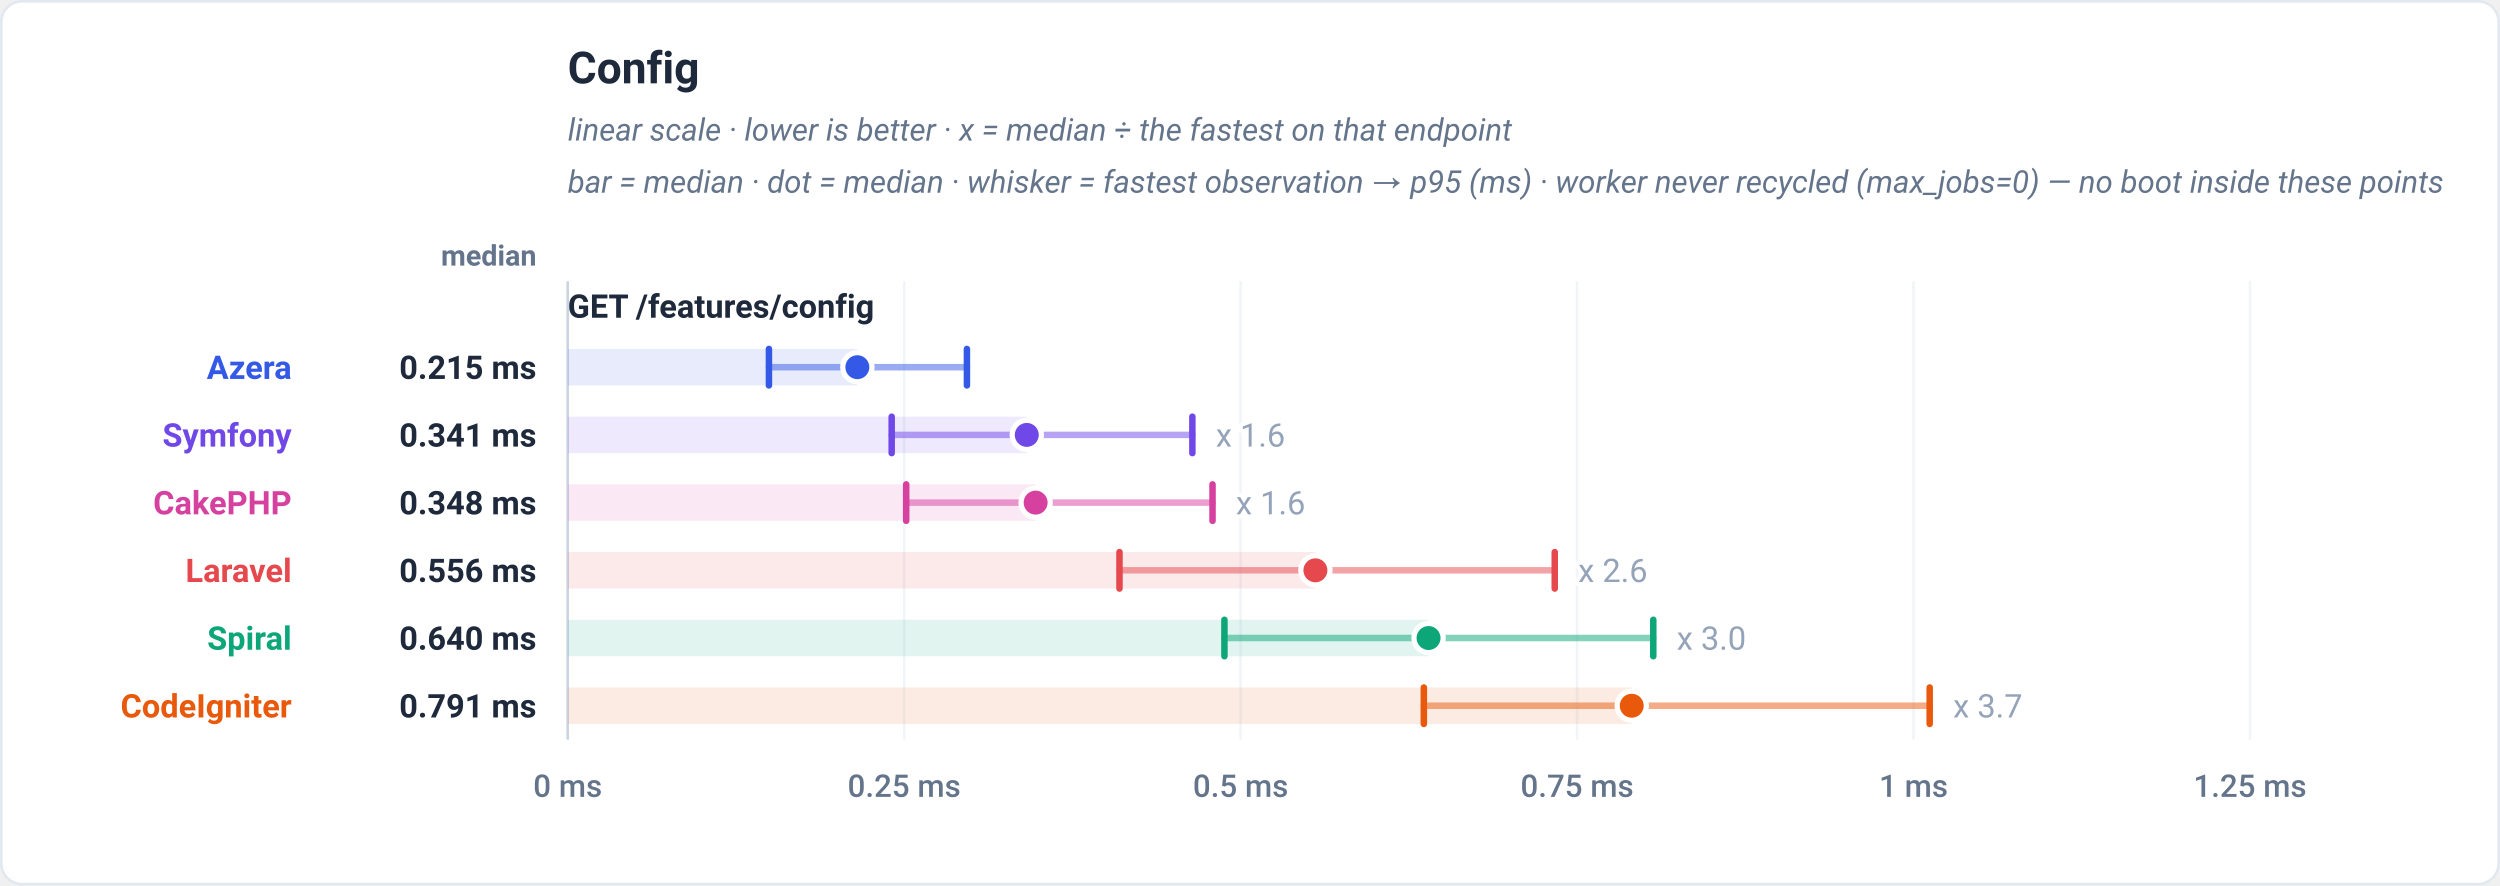
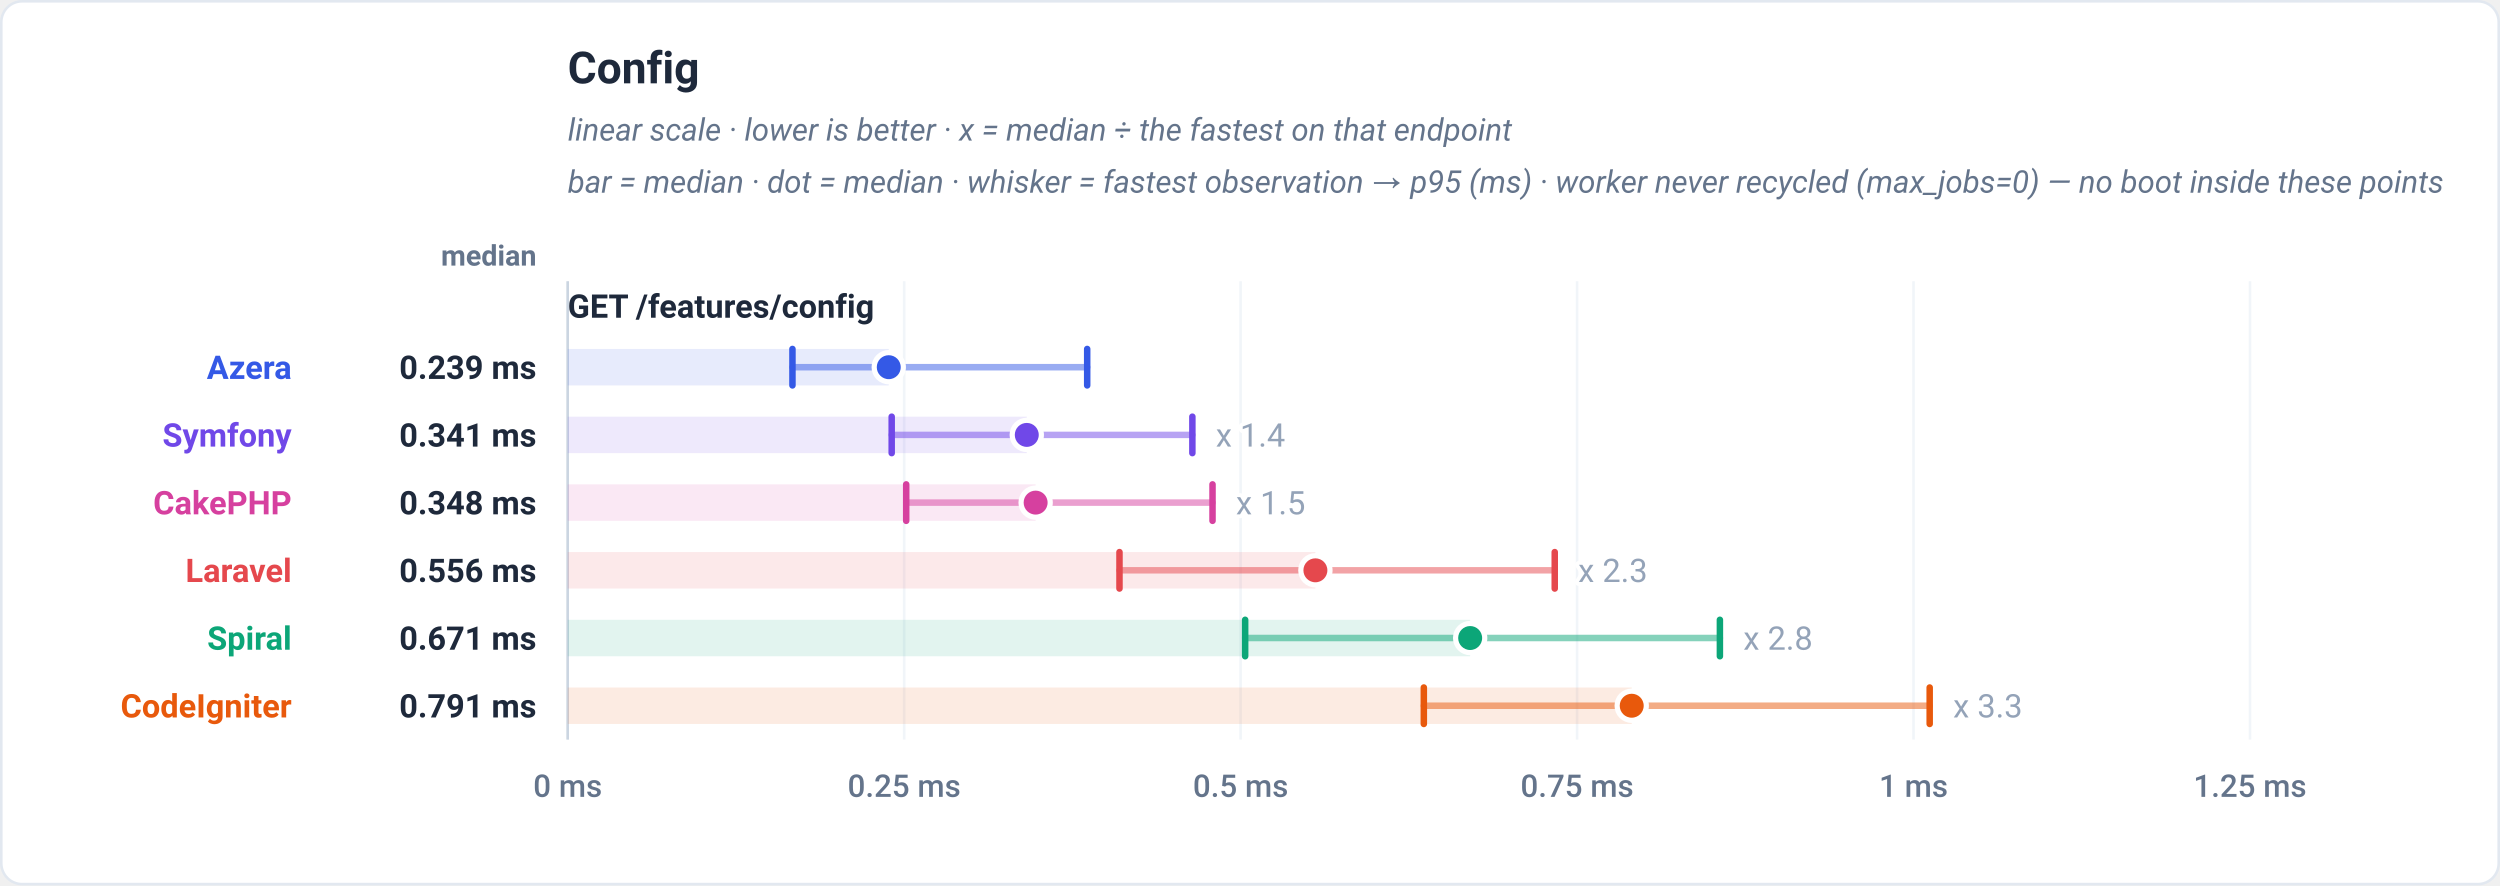
<svg xmlns="http://www.w3.org/2000/svg" viewBox="0 0 960 340" width="960" height="340" role="img" font-family="-apple-system,BlinkMacSystemFont,'Segoe UI',Roboto,Helvetica,Arial,sans-serif">
  <rect x="0.5" y="0.5" width="959" height="339" rx="8" fill="#ffffff" stroke="#e2e8f0" />
  <text x="218" y="32" font-family="-apple-system,BlinkMacSystemFont,'Segoe UI',Roboto,Helvetica,Arial,sans-serif" font-size="17" font-weight="700" fill="#1e293b" text-anchor="start">Config</text>
  <text x="218" y="54" font-family="-apple-system,BlinkMacSystemFont,'Segoe UI',Roboto,Helvetica,Arial,sans-serif" font-size="12" font-weight="400" fill="#64748b" text-anchor="start" font-style="italic">linear scale · lower is better · x = median ÷ the fastest on that endpoint</text>
  <text x="218" y="74" font-family="-apple-system,BlinkMacSystemFont,'Segoe UI',Roboto,Helvetica,Arial,sans-serif" font-size="12" font-weight="400" fill="#64748b" text-anchor="start" font-style="italic">bar = median · dot = median · whisker = fastest observation → p95 (ms) · worker never recycled (max_jobs=0) — no boot inside these points</text>
  <text x="206" y="102" font-family="-apple-system,BlinkMacSystemFont,'Segoe UI',Roboto,Helvetica,Arial,sans-serif" font-size="11" font-weight="600" fill="#64748b" text-anchor="end">median</text>
  <line x1="218" y1="108" x2="218" y2="284" stroke="#f1f5f9" stroke-width="1" />
  <text x="218" y="306" font-family="-apple-system,BlinkMacSystemFont,'Segoe UI',Roboto,Helvetica,Arial,sans-serif" font-size="12" font-weight="500" fill="#64748b" text-anchor="middle">0 ms</text>
  <line x1="347.2" y1="108" x2="347.2" y2="284" stroke="#f1f5f9" stroke-width="1" />
  <text x="347.2" y="306" font-family="-apple-system,BlinkMacSystemFont,'Segoe UI',Roboto,Helvetica,Arial,sans-serif" font-size="12" font-weight="500" fill="#64748b" text-anchor="middle">0.25 ms</text>
  <line x1="476.4" y1="108" x2="476.4" y2="284" stroke="#f1f5f9" stroke-width="1" />
  <text x="476.4" y="306" font-family="-apple-system,BlinkMacSystemFont,'Segoe UI',Roboto,Helvetica,Arial,sans-serif" font-size="12" font-weight="500" fill="#64748b" text-anchor="middle">0.5 ms</text>
  <line x1="605.6" y1="108" x2="605.6" y2="284" stroke="#f1f5f9" stroke-width="1" />
  <text x="605.6" y="306" font-family="-apple-system,BlinkMacSystemFont,'Segoe UI',Roboto,Helvetica,Arial,sans-serif" font-size="12" font-weight="500" fill="#64748b" text-anchor="middle">0.75 ms</text>
  <line x1="734.8" y1="108" x2="734.8" y2="284" stroke="#f1f5f9" stroke-width="1" />
  <text x="734.8" y="306" font-family="-apple-system,BlinkMacSystemFont,'Segoe UI',Roboto,Helvetica,Arial,sans-serif" font-size="12" font-weight="500" fill="#64748b" text-anchor="middle">1 ms</text>
  <line x1="864" y1="108" x2="864" y2="284" stroke="#f1f5f9" stroke-width="1" />
  <text x="864" y="306" font-family="-apple-system,BlinkMacSystemFont,'Segoe UI',Roboto,Helvetica,Arial,sans-serif" font-size="12" font-weight="500" fill="#64748b" text-anchor="middle">1.25 ms</text>
  <line x1="218" y1="108" x2="218" y2="284" stroke="#cbd5e1" stroke-width="1" />
  <text x="218" y="122" font-family="-apple-system,BlinkMacSystemFont,'Segoe UI',Roboto,Helvetica,Arial,sans-serif" font-size="12.5" font-weight="700" fill="#1e293b" text-anchor="start">GET /features/config</text>
-   <rect x="218" y="134" width="111.22" height="14" fill="#3459e6" fill-opacity="0.12" />
-   <line x1="295.27" y1="141" x2="371.3" y2="141" stroke="#3459e6" stroke-width="2.5" stroke-linecap="round" opacity="0.5" />
-   <line x1="295.27" y1="134" x2="295.27" y2="148" stroke="#3459e6" stroke-width="2.5" stroke-linecap="round" />
-   <line x1="371.3" y1="134" x2="371.3" y2="148" stroke="#3459e6" stroke-width="2.5" stroke-linecap="round" />
-   <circle cx="329.22" cy="141" r="5.6" fill="#3459e6" stroke="#ffffff" stroke-width="2" />
+   <rect x="218" y="134" width="123.28" height="14" fill="#3459e6" fill-opacity="0.12" />
+   <line x1="304.3" y1="141" x2="417.48" y2="141" stroke="#3459e6" stroke-width="2.5" stroke-linecap="round" opacity="0.5" />
+   <line x1="304.3" y1="134" x2="304.3" y2="148" stroke="#3459e6" stroke-width="2.5" stroke-linecap="round" />
+   <line x1="417.48" y1="134" x2="417.48" y2="148" stroke="#3459e6" stroke-width="2.5" stroke-linecap="round" />
+   <circle cx="341.28" cy="141" r="5.6" fill="#3459e6" stroke="#ffffff" stroke-width="2" />
  <text x="112" y="145.5" font-family="-apple-system,BlinkMacSystemFont,'Segoe UI',Roboto,Helvetica,Arial,sans-serif" font-size="12.5" font-weight="700" fill="#3459e6" text-anchor="end">Azera</text>
-   <text x="206" y="145.5" font-family="-apple-system,BlinkMacSystemFont,'Segoe UI',Roboto,Helvetica,Arial,sans-serif" font-size="12.5" font-weight="700" fill="#1e293b" text-anchor="end">0.215 ms</text>
+   <text x="206" y="145.5" font-family="-apple-system,BlinkMacSystemFont,'Segoe UI',Roboto,Helvetica,Arial,sans-serif" font-size="12.5" font-weight="700" fill="#1e293b" text-anchor="end">0.239 ms</text>
  <rect x="218" y="160" width="176.28" height="14" fill="#7048e8" fill-opacity="0.12" />
  <line x1="342.41" y1="167" x2="457.87" y2="167" stroke="#7048e8" stroke-width="2.5" stroke-linecap="round" opacity="0.5" />
  <line x1="342.41" y1="160" x2="342.41" y2="174" stroke="#7048e8" stroke-width="2.5" stroke-linecap="round" />
  <line x1="457.87" y1="160" x2="457.87" y2="174" stroke="#7048e8" stroke-width="2.5" stroke-linecap="round" />
  <circle cx="394.28" cy="167" r="5.6" fill="#7048e8" stroke="#ffffff" stroke-width="2" />
-   <text x="466.87" y="171.5" font-family="-apple-system,BlinkMacSystemFont,'Segoe UI',Roboto,Helvetica,Arial,sans-serif" font-size="12.5" font-weight="400" fill="#94a3b8" text-anchor="start" stroke="#ffffff" stroke-width="3" paint-order="stroke" stroke-linejoin="round">x 1.6</text>
+   <text x="466.87" y="171.5" font-family="-apple-system,BlinkMacSystemFont,'Segoe UI',Roboto,Helvetica,Arial,sans-serif" font-size="12.5" font-weight="400" fill="#94a3b8" text-anchor="start" stroke="#ffffff" stroke-width="3" paint-order="stroke" stroke-linejoin="round">x 1.4</text>
  <text x="112" y="171.5" font-family="-apple-system,BlinkMacSystemFont,'Segoe UI',Roboto,Helvetica,Arial,sans-serif" font-size="12.5" font-weight="700" fill="#7048e8" text-anchor="end">Symfony</text>
  <text x="206" y="171.5" font-family="-apple-system,BlinkMacSystemFont,'Segoe UI',Roboto,Helvetica,Arial,sans-serif" font-size="12.5" font-weight="700" fill="#1e293b" text-anchor="end">0.341 ms</text>
  <rect x="218" y="186" width="179.68" height="14" fill="#d6409f" fill-opacity="0.12" />
  <line x1="347.98" y1="193" x2="465.61" y2="193" stroke="#d6409f" stroke-width="2.5" stroke-linecap="round" opacity="0.5" />
  <line x1="347.98" y1="186" x2="347.98" y2="200" stroke="#d6409f" stroke-width="2.5" stroke-linecap="round" />
  <line x1="465.61" y1="186" x2="465.61" y2="200" stroke="#d6409f" stroke-width="2.5" stroke-linecap="round" />
  <circle cx="397.68" cy="193" r="5.6" fill="#d6409f" stroke="#ffffff" stroke-width="2" />
-   <text x="474.61" y="197.5" font-family="-apple-system,BlinkMacSystemFont,'Segoe UI',Roboto,Helvetica,Arial,sans-serif" font-size="12.5" font-weight="400" fill="#94a3b8" text-anchor="start" stroke="#ffffff" stroke-width="3" paint-order="stroke" stroke-linejoin="round">x 1.6</text>
+   <text x="474.61" y="197.5" font-family="-apple-system,BlinkMacSystemFont,'Segoe UI',Roboto,Helvetica,Arial,sans-serif" font-size="12.5" font-weight="400" fill="#94a3b8" text-anchor="start" stroke="#ffffff" stroke-width="3" paint-order="stroke" stroke-linejoin="round">x 1.5</text>
  <text x="112" y="197.5" font-family="-apple-system,BlinkMacSystemFont,'Segoe UI',Roboto,Helvetica,Arial,sans-serif" font-size="12.5" font-weight="700" fill="#d6409f" text-anchor="end">CakePHP</text>
  <text x="206" y="197.5" font-family="-apple-system,BlinkMacSystemFont,'Segoe UI',Roboto,Helvetica,Arial,sans-serif" font-size="12.5" font-weight="700" fill="#1e293b" text-anchor="end">0.348 ms</text>
  <rect x="218" y="212" width="287.11" height="14" fill="#e5484d" fill-opacity="0.12" />
  <line x1="429.88" y1="219" x2="597.02" y2="219" stroke="#e5484d" stroke-width="2.5" stroke-linecap="round" opacity="0.5" />
  <line x1="429.88" y1="212" x2="429.88" y2="226" stroke="#e5484d" stroke-width="2.5" stroke-linecap="round" />
  <line x1="597.02" y1="212" x2="597.02" y2="226" stroke="#e5484d" stroke-width="2.5" stroke-linecap="round" />
  <circle cx="505.11" cy="219" r="5.6" fill="#e5484d" stroke="#ffffff" stroke-width="2" />
-   <text x="606.02" y="223.5" font-family="-apple-system,BlinkMacSystemFont,'Segoe UI',Roboto,Helvetica,Arial,sans-serif" font-size="12.5" font-weight="400" fill="#94a3b8" text-anchor="start" stroke="#ffffff" stroke-width="3" paint-order="stroke" stroke-linejoin="round">x 2.6</text>
+   <text x="606.02" y="223.5" font-family="-apple-system,BlinkMacSystemFont,'Segoe UI',Roboto,Helvetica,Arial,sans-serif" font-size="12.5" font-weight="400" fill="#94a3b8" text-anchor="start" stroke="#ffffff" stroke-width="3" paint-order="stroke" stroke-linejoin="round">x 2.3</text>
  <text x="112" y="223.5" font-family="-apple-system,BlinkMacSystemFont,'Segoe UI',Roboto,Helvetica,Arial,sans-serif" font-size="12.5" font-weight="700" fill="#e5484d" text-anchor="end">Laravel</text>
  <text x="206" y="223.5" font-family="-apple-system,BlinkMacSystemFont,'Segoe UI',Roboto,Helvetica,Arial,sans-serif" font-size="12.5" font-weight="700" fill="#1e293b" text-anchor="end">0.556 ms</text>
-   <rect x="218" y="238" width="330.56" height="14" fill="#0ca678" fill-opacity="0.12" />
-   <line x1="470.18" y1="245" x2="634.86" y2="245" stroke="#0ca678" stroke-width="2.5" stroke-linecap="round" opacity="0.5" />
-   <line x1="470.18" y1="238" x2="470.18" y2="252" stroke="#0ca678" stroke-width="2.5" stroke-linecap="round" />
-   <line x1="634.86" y1="238" x2="634.86" y2="252" stroke="#0ca678" stroke-width="2.5" stroke-linecap="round" />
-   <circle cx="548.56" cy="245" r="5.6" fill="#0ca678" stroke="#ffffff" stroke-width="2" />
-   <text x="643.86" y="249.5" font-family="-apple-system,BlinkMacSystemFont,'Segoe UI',Roboto,Helvetica,Arial,sans-serif" font-size="12.5" font-weight="400" fill="#94a3b8" text-anchor="start" stroke="#ffffff" stroke-width="3" paint-order="stroke" stroke-linejoin="round">x 3.0</text>
+   <rect x="218" y="238" width="346.54" height="14" fill="#0ca678" fill-opacity="0.12" />
+   <line x1="478.14" y1="245" x2="660.44" y2="245" stroke="#0ca678" stroke-width="2.5" stroke-linecap="round" opacity="0.5" />
+   <line x1="478.14" y1="238" x2="478.14" y2="252" stroke="#0ca678" stroke-width="2.5" stroke-linecap="round" />
+   <line x1="660.44" y1="238" x2="660.44" y2="252" stroke="#0ca678" stroke-width="2.5" stroke-linecap="round" />
+   <circle cx="564.54" cy="245" r="5.6" fill="#0ca678" stroke="#ffffff" stroke-width="2" />
+   <text x="669.44" y="249.5" font-family="-apple-system,BlinkMacSystemFont,'Segoe UI',Roboto,Helvetica,Arial,sans-serif" font-size="12.5" font-weight="400" fill="#94a3b8" text-anchor="start" stroke="#ffffff" stroke-width="3" paint-order="stroke" stroke-linejoin="round">x 2.8</text>
  <text x="112" y="249.5" font-family="-apple-system,BlinkMacSystemFont,'Segoe UI',Roboto,Helvetica,Arial,sans-serif" font-size="12.5" font-weight="700" fill="#0ca678" text-anchor="end">Spiral</text>
-   <text x="206" y="249.5" font-family="-apple-system,BlinkMacSystemFont,'Segoe UI',Roboto,Helvetica,Arial,sans-serif" font-size="12.5" font-weight="700" fill="#1e293b" text-anchor="end">0.640 ms</text>
+   <text x="206" y="249.5" font-family="-apple-system,BlinkMacSystemFont,'Segoe UI',Roboto,Helvetica,Arial,sans-serif" font-size="12.5" font-weight="700" fill="#1e293b" text-anchor="end">0.671 ms</text>
  <rect x="218" y="264" width="408.58" height="14" fill="#e8590c" fill-opacity="0.12" />
  <line x1="546.75" y1="271" x2="741" y2="271" stroke="#e8590c" stroke-width="2.5" stroke-linecap="round" opacity="0.5" />
  <line x1="546.75" y1="264" x2="546.75" y2="278" stroke="#e8590c" stroke-width="2.5" stroke-linecap="round" />
  <line x1="741" y1="264" x2="741" y2="278" stroke="#e8590c" stroke-width="2.5" stroke-linecap="round" />
  <circle cx="626.58" cy="271" r="5.6" fill="#e8590c" stroke="#ffffff" stroke-width="2" />
-   <text x="750" y="275.5" font-family="-apple-system,BlinkMacSystemFont,'Segoe UI',Roboto,Helvetica,Arial,sans-serif" font-size="12.5" font-weight="400" fill="#94a3b8" text-anchor="start" stroke="#ffffff" stroke-width="3" paint-order="stroke" stroke-linejoin="round">x 3.7</text>
+   <text x="750" y="275.5" font-family="-apple-system,BlinkMacSystemFont,'Segoe UI',Roboto,Helvetica,Arial,sans-serif" font-size="12.5" font-weight="400" fill="#94a3b8" text-anchor="start" stroke="#ffffff" stroke-width="3" paint-order="stroke" stroke-linejoin="round">x 3.3</text>
  <text x="112" y="275.5" font-family="-apple-system,BlinkMacSystemFont,'Segoe UI',Roboto,Helvetica,Arial,sans-serif" font-size="12.5" font-weight="700" fill="#e8590c" text-anchor="end">CodeIgniter</text>
  <text x="206" y="275.5" font-family="-apple-system,BlinkMacSystemFont,'Segoe UI',Roboto,Helvetica,Arial,sans-serif" font-size="12.5" font-weight="700" fill="#1e293b" text-anchor="end">0.791 ms</text>
</svg>
